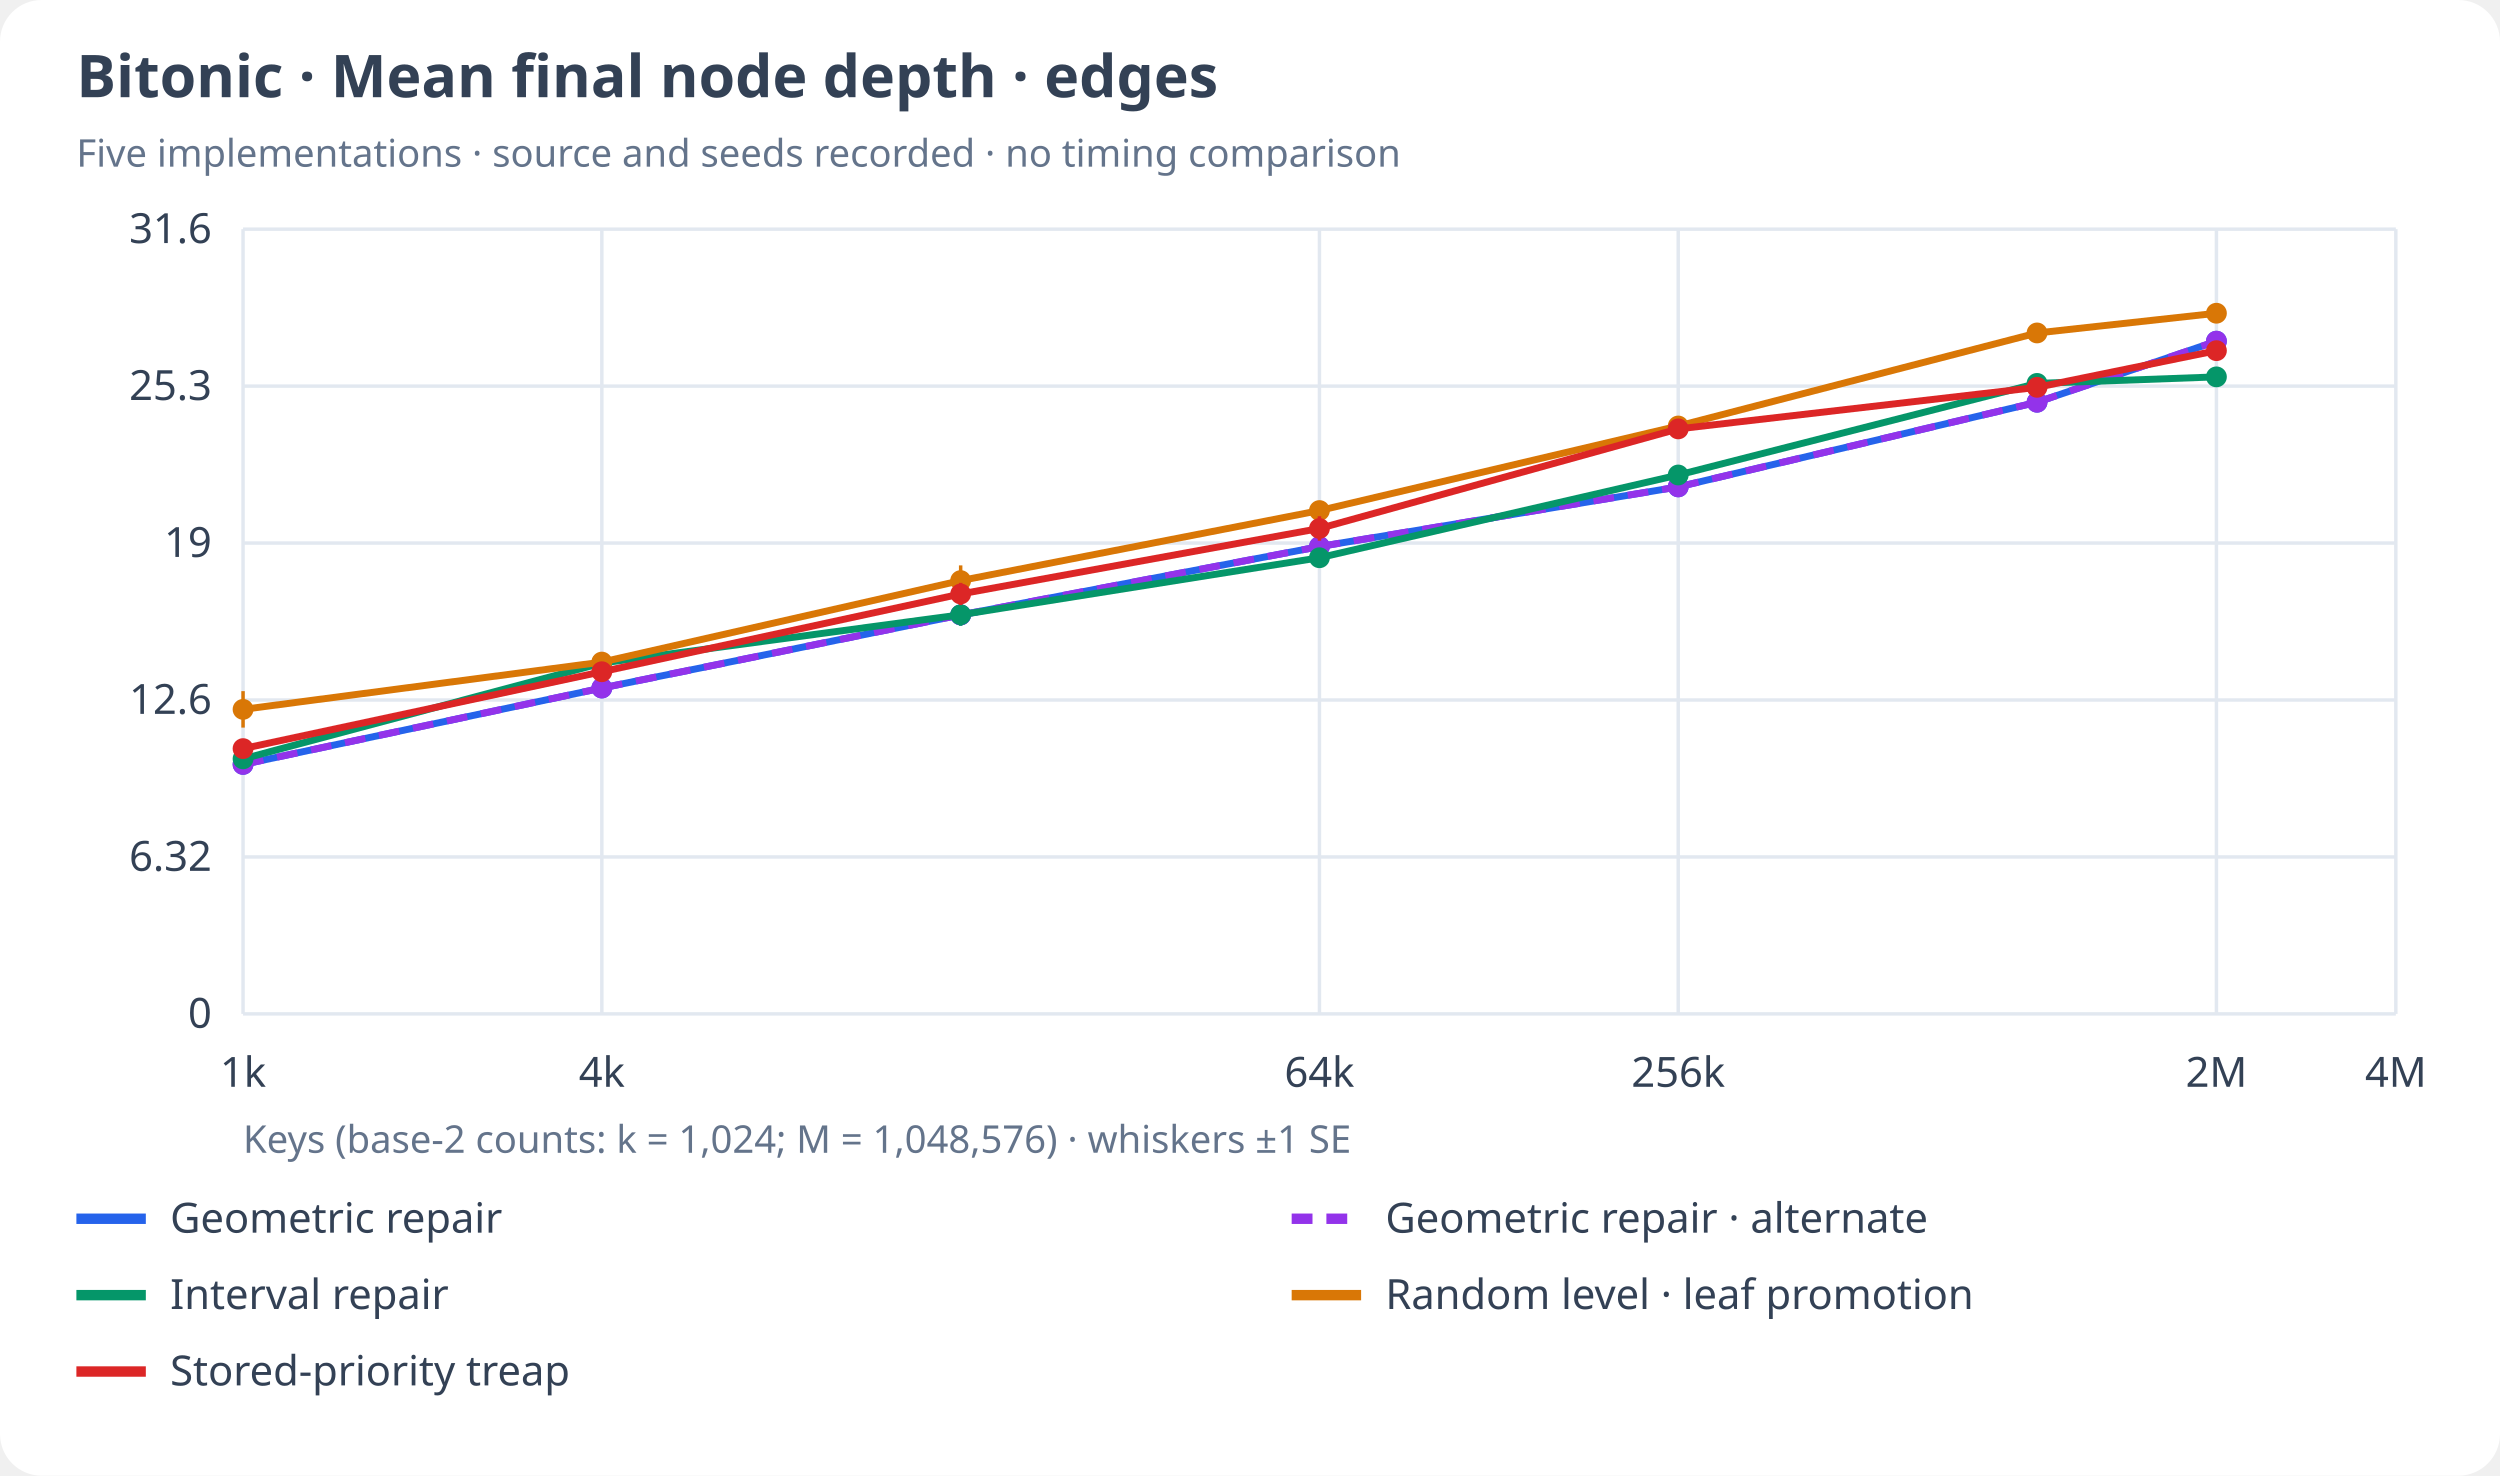
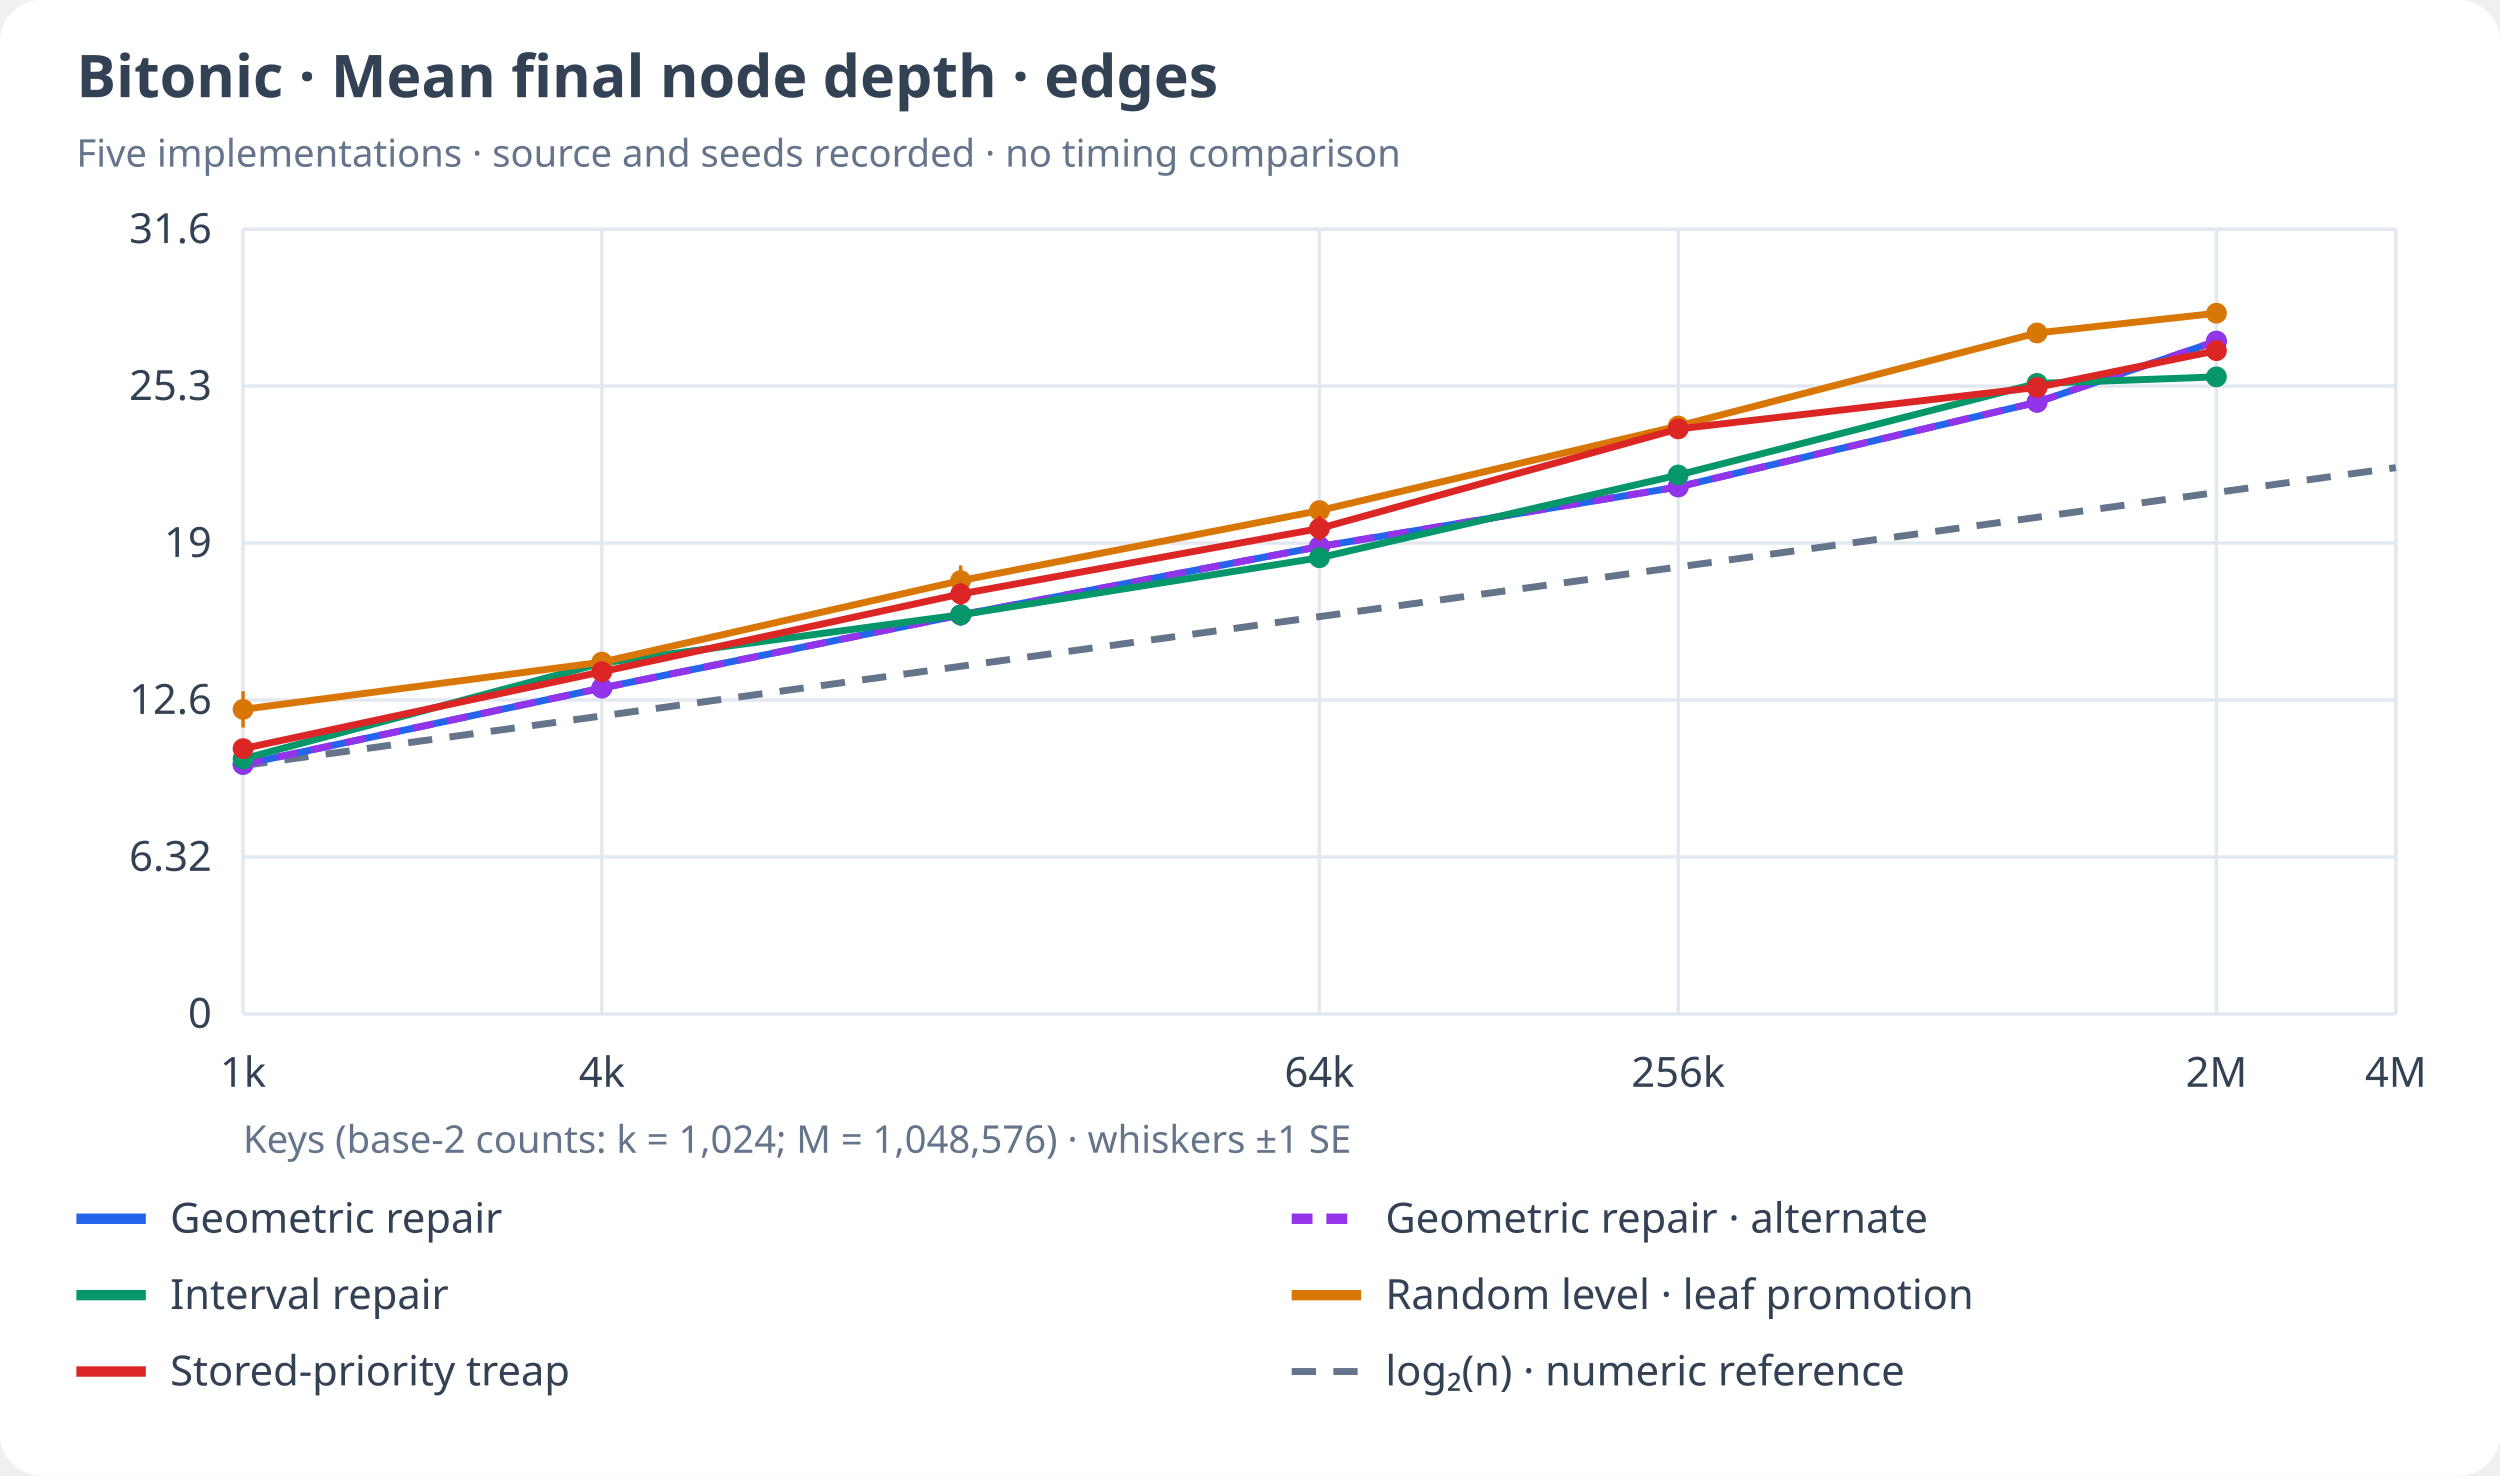
<svg xmlns="http://www.w3.org/2000/svg" viewBox="0 0 720 425" role="img" aria-labelledby="bitonic-mean_depth-title bitonic-mean_depth-desc">
  <style>text{font:12px system-ui,sans-serif;fill:#334155}.grid{stroke:#e2e8f0}</style>
  <rect width="720" height="425" rx="12" fill="white" />
  <text x="22" y="28" style="font-size:17px;font-weight:650">Bitonic · Mean final node depth · edges</text>
  <text x="22" y="48" style="font-size:11px;fill:#64748b">Five implementations · source and seeds recorded · no timing comparison</text>
  <path class="grid" d="M70,292.00h620" />
  <text x="61" y="296.00" text-anchor="end">0</text>
  <path class="grid" d="M70,246.80h620" />
  <text x="61" y="250.80" text-anchor="end">6.32</text>
  <path class="grid" d="M70,201.60h620" />
  <text x="61" y="205.60" text-anchor="end">12.6</text>
  <path class="grid" d="M70,156.40h620" />
  <text x="61" y="160.40" text-anchor="end">19</text>
  <path class="grid" d="M70,111.20h620" />
  <text x="61" y="115.20" text-anchor="end">25.3</text>
  <path class="grid" d="M70,66.00h620" />
  <text x="61" y="70.00" text-anchor="end">31.6</text>
  <path class="grid" d="M70.00,66v226" />
  <text x="70.00" y="313" text-anchor="middle">1k</text>
  <path class="grid" d="M173.33,66v226" />
  <text x="173.33" y="313" text-anchor="middle">4k</text>
  <path class="grid" d="M380.00,66v226" />
  <text x="380.00" y="313" text-anchor="middle">64k</text>
  <path class="grid" d="M483.33,66v226" />
  <text x="483.33" y="313" text-anchor="middle">256k</text>
  <path class="grid" d="M638.33,66v226" />
  <text x="638.33" y="313" text-anchor="middle">2M</text>
  <path class="grid" d="M690.00,66v226" />
  <text x="690.00" y="313" text-anchor="middle">4M</text>
+   <path class="log-reference" d="M70.00,220.49L690.00,134.68" stroke="#64748b" stroke-width="2" stroke-dasharray="7 5" fill="none" />
  <path d="M70.00,221.79V218.51" stroke="#2563eb" />
  <circle cx="70.00" cy="220.15" r="3" fill="#2563eb" />
  <path d="M70.00,220.15L173.33,198.15" stroke="#2563eb" stroke-width="2" fill="none" />
  <path d="M173.33,199.45V196.85" stroke="#2563eb" />
  <circle cx="173.33" cy="198.15" r="3" fill="#2563eb" />
  <path d="M173.33,198.15L276.67,177.10" stroke="#2563eb" stroke-width="2" fill="none" />
  <path d="M276.67,178.58V175.61" stroke="#2563eb" />
  <circle cx="276.67" cy="177.10" r="3" fill="#2563eb" />
  <path d="M276.67,177.10L380.00,157.41" stroke="#2563eb" stroke-width="2" fill="none" />
  <path d="M380.00,159.85V154.97" stroke="#2563eb" />
  <circle cx="380.00" cy="157.41" r="3" fill="#2563eb" />
  <path d="M380.00,157.41L483.33,140.22" stroke="#2563eb" stroke-width="2" fill="none" />
  <circle cx="483.33" cy="140.22" r="3" fill="#2563eb" />
  <path d="M483.33,140.22L586.67,115.84" stroke="#2563eb" stroke-width="2" fill="none" />
  <circle cx="586.67" cy="115.84" r="3" fill="#2563eb" />
  <path d="M586.67,115.84L638.33,98.26" stroke="#2563eb" stroke-width="2" fill="none" />
  <circle cx="638.33" cy="98.26" r="3" fill="#2563eb" />
  <path d="M22,351h20" stroke="#2563eb" stroke-width="3" />
  <text x="49" y="355">Geometric repair</text>
  <path d="M70.00,221.79V218.51" stroke="#9333ea" />
  <circle cx="70.00" cy="220.15" r="3" fill="#9333ea" />
  <path d="M70.00,220.15L173.33,198.15" stroke="#9333ea" stroke-width="2" fill="none" stroke-dasharray="6 4" />
  <path d="M173.33,199.45V196.85" stroke="#9333ea" />
  <circle cx="173.33" cy="198.15" r="3" fill="#9333ea" />
  <path d="M173.33,198.15L276.67,177.10" stroke="#9333ea" stroke-width="2" fill="none" stroke-dasharray="6 4" />
  <path d="M276.67,178.58V175.61" stroke="#9333ea" />
  <circle cx="276.67" cy="177.10" r="3" fill="#9333ea" />
  <path d="M276.67,177.10L380.00,157.41" stroke="#9333ea" stroke-width="2" fill="none" stroke-dasharray="6 4" />
  <path d="M380.00,159.85V154.97" stroke="#9333ea" />
  <circle cx="380.00" cy="157.41" r="3" fill="#9333ea" />
  <path d="M380.00,157.41L483.33,140.22" stroke="#9333ea" stroke-width="2" fill="none" stroke-dasharray="6 4" />
  <circle cx="483.33" cy="140.22" r="3" fill="#9333ea" />
  <path d="M483.33,140.22L586.67,115.84" stroke="#9333ea" stroke-width="2" fill="none" stroke-dasharray="6 4" />
  <circle cx="586.67" cy="115.84" r="3" fill="#9333ea" />
  <path d="M586.67,115.84L638.33,98.26" stroke="#9333ea" stroke-width="2" fill="none" stroke-dasharray="6 4" />
  <circle cx="638.33" cy="98.26" r="3" fill="#9333ea" />
  <path d="M372,351h20" stroke="#9333ea" stroke-width="3" stroke-dasharray="6 4" />
  <text x="399" y="355">Geometric repair · alternate</text>
  <path d="M70.00,219.21V217.89" stroke="#059669" />
  <circle cx="70.00" cy="218.55" r="3" fill="#059669" />
  <path d="M70.00,218.55L173.33,190.96" stroke="#059669" stroke-width="2" fill="none" />
  <path d="M173.33,191.94V189.98" stroke="#059669" />
  <circle cx="173.33" cy="190.96" r="3" fill="#059669" />
  <path d="M173.33,190.96L276.67,177.05" stroke="#059669" stroke-width="2" fill="none" />
  <path d="M276.67,180.24V173.85" stroke="#059669" />
  <circle cx="276.67" cy="177.05" r="3" fill="#059669" />
  <path d="M276.67,177.05L380.00,160.63" stroke="#059669" stroke-width="2" fill="none" />
  <path d="M380.00,162.76V158.49" stroke="#059669" />
  <circle cx="380.00" cy="160.63" r="3" fill="#059669" />
  <path d="M380.00,160.63L483.33,136.80" stroke="#059669" stroke-width="2" fill="none" />
  <circle cx="483.33" cy="136.80" r="3" fill="#059669" />
  <path d="M483.33,136.80L586.67,110.42" stroke="#059669" stroke-width="2" fill="none" />
  <circle cx="586.67" cy="110.42" r="3" fill="#059669" />
  <path d="M586.67,110.42L638.33,108.54" stroke="#059669" stroke-width="2" fill="none" />
  <circle cx="638.33" cy="108.54" r="3" fill="#059669" />
  <path d="M22,373h20" stroke="#059669" stroke-width="3" />
  <text x="49" y="377">Interval repair</text>
  <path d="M70.00,209.55V199.05" stroke="#d97706" />
  <circle cx="70.00" cy="204.30" r="3" fill="#d97706" />
  <path d="M70.00,204.30L173.33,190.68" stroke="#d97706" stroke-width="2" fill="none" />
  <path d="M173.33,192.33V189.04" stroke="#d97706" />
  <circle cx="173.33" cy="190.68" r="3" fill="#d97706" />
  <path d="M173.33,190.68L276.67,167.21" stroke="#d97706" stroke-width="2" fill="none" />
  <path d="M276.67,171.59V162.83" stroke="#d97706" />
  <circle cx="276.67" cy="167.21" r="3" fill="#d97706" />
  <path d="M276.67,167.21L380.00,147.04" stroke="#d97706" stroke-width="2" fill="none" />
  <path d="M380.00,149.21V144.87" stroke="#d97706" />
  <circle cx="380.00" cy="147.04" r="3" fill="#d97706" />
  <path d="M380.00,147.04L483.33,122.69" stroke="#d97706" stroke-width="2" fill="none" />
  <circle cx="483.33" cy="122.69" r="3" fill="#d97706" />
  <path d="M483.33,122.69L586.67,95.89" stroke="#d97706" stroke-width="2" fill="none" />
  <circle cx="586.67" cy="95.89" r="3" fill="#d97706" />
  <path d="M586.67,95.89L638.33,90.21" stroke="#d97706" stroke-width="2" fill="none" />
  <circle cx="638.33" cy="90.21" r="3" fill="#d97706" />
  <path d="M372,373h20" stroke="#d97706" stroke-width="3" />
  <text x="399" y="377">Random level · leaf promotion</text>
  <path d="M70.00,217.28V213.92" stroke="#dc2626" />
  <circle cx="70.00" cy="215.60" r="3" fill="#dc2626" />
  <path d="M70.00,215.60L173.33,193.46" stroke="#dc2626" stroke-width="2" fill="none" />
  <path d="M173.33,195.63V191.30" stroke="#dc2626" />
  <circle cx="173.33" cy="193.46" r="3" fill="#dc2626" />
  <path d="M173.33,193.46L276.67,171.06" stroke="#dc2626" stroke-width="2" fill="none" />
  <path d="M276.67,174.26V167.86" stroke="#dc2626" />
  <circle cx="276.67" cy="171.06" r="3" fill="#dc2626" />
  <path d="M276.67,171.06L380.00,152.20" stroke="#dc2626" stroke-width="2" fill="none" />
  <path d="M380.00,155.72V148.68" stroke="#dc2626" />
  <circle cx="380.00" cy="152.20" r="3" fill="#dc2626" />
  <path d="M380.00,152.20L483.33,123.52" stroke="#dc2626" stroke-width="2" fill="none" />
  <circle cx="483.33" cy="123.52" r="3" fill="#dc2626" />
  <path d="M483.33,123.52L586.67,111.55" stroke="#dc2626" stroke-width="2" fill="none" />
  <circle cx="586.67" cy="111.55" r="3" fill="#dc2626" />
  <path d="M586.67,111.55L638.33,100.99" stroke="#dc2626" stroke-width="2" fill="none" />
  <circle cx="638.33" cy="100.99" r="3" fill="#dc2626" />
  <path d="M22,395h20" stroke="#dc2626" stroke-width="3" />
  <text x="49" y="399">Stored-priority treap</text>
+   <path d="M372,395h20" stroke="#64748b" stroke-width="2" stroke-dasharray="7 5" />
+   <text x="399" y="399">log₂(n) · numeric reference</text>
  <text x="70" y="332" style="font-size:11px;fill:#64748b">Keys (base-2 counts: k = 1,024; M = 1,048,576) · whiskers ±1 SE</text>
</svg>
